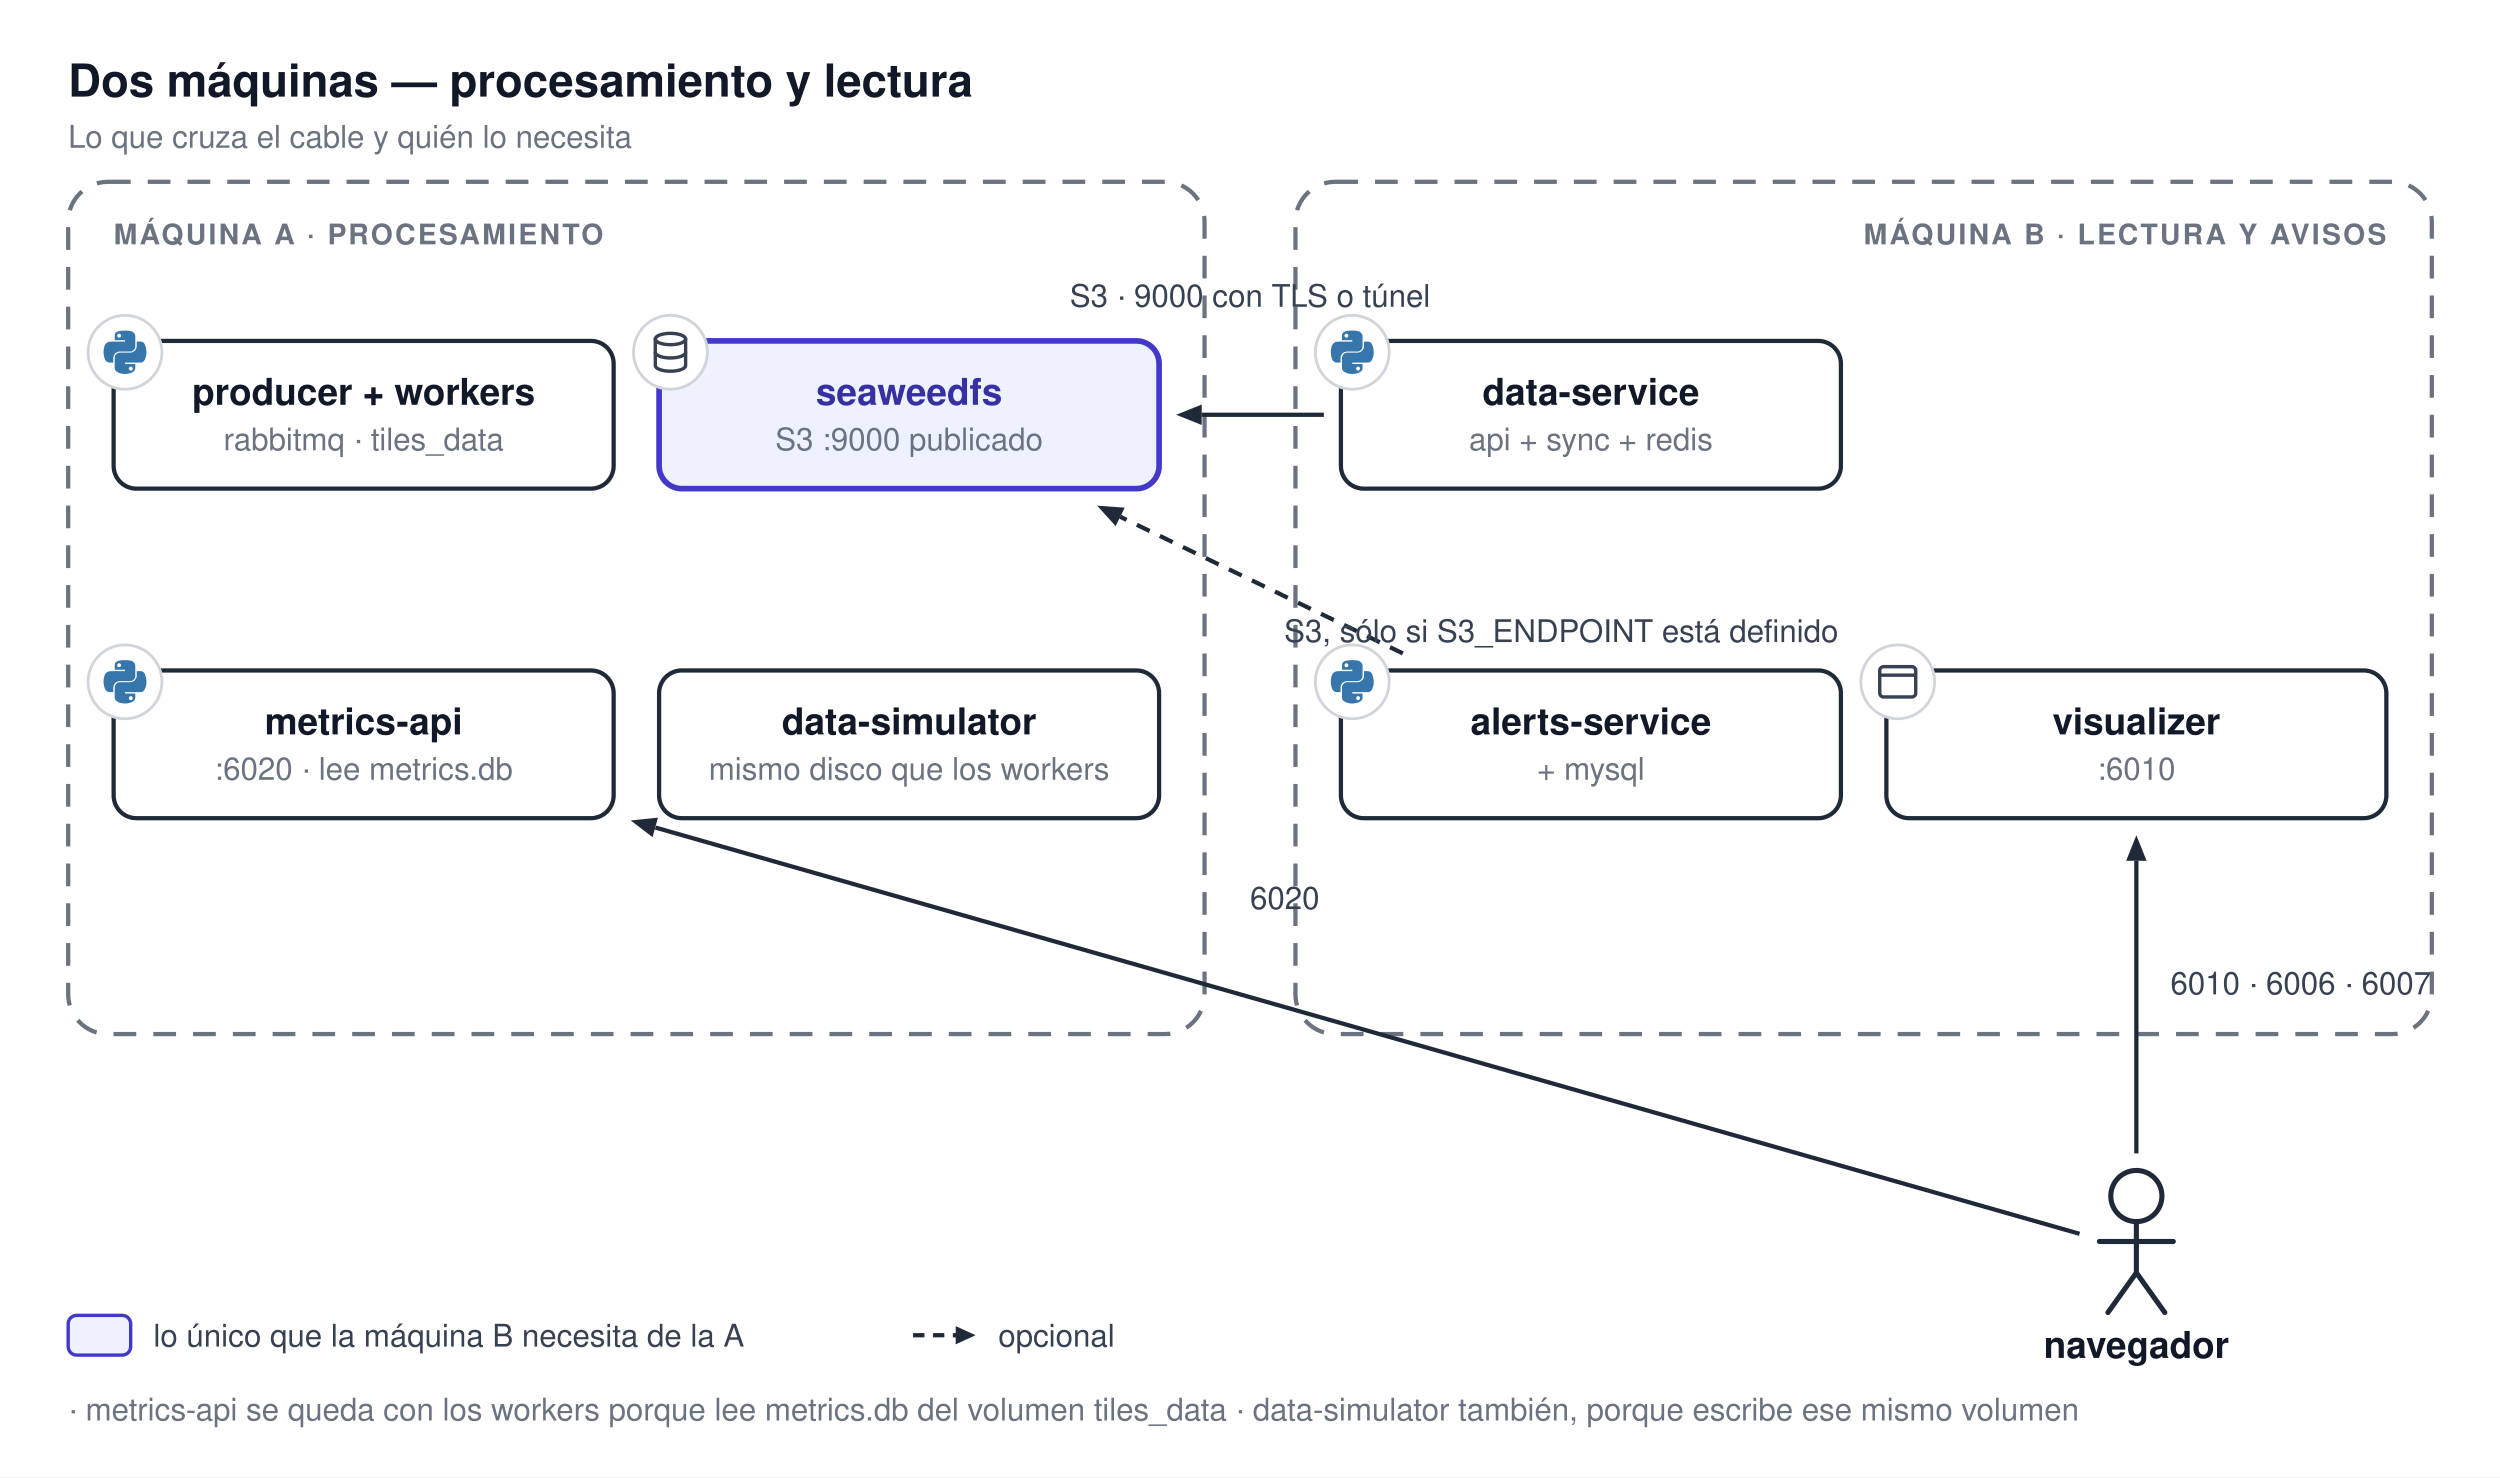
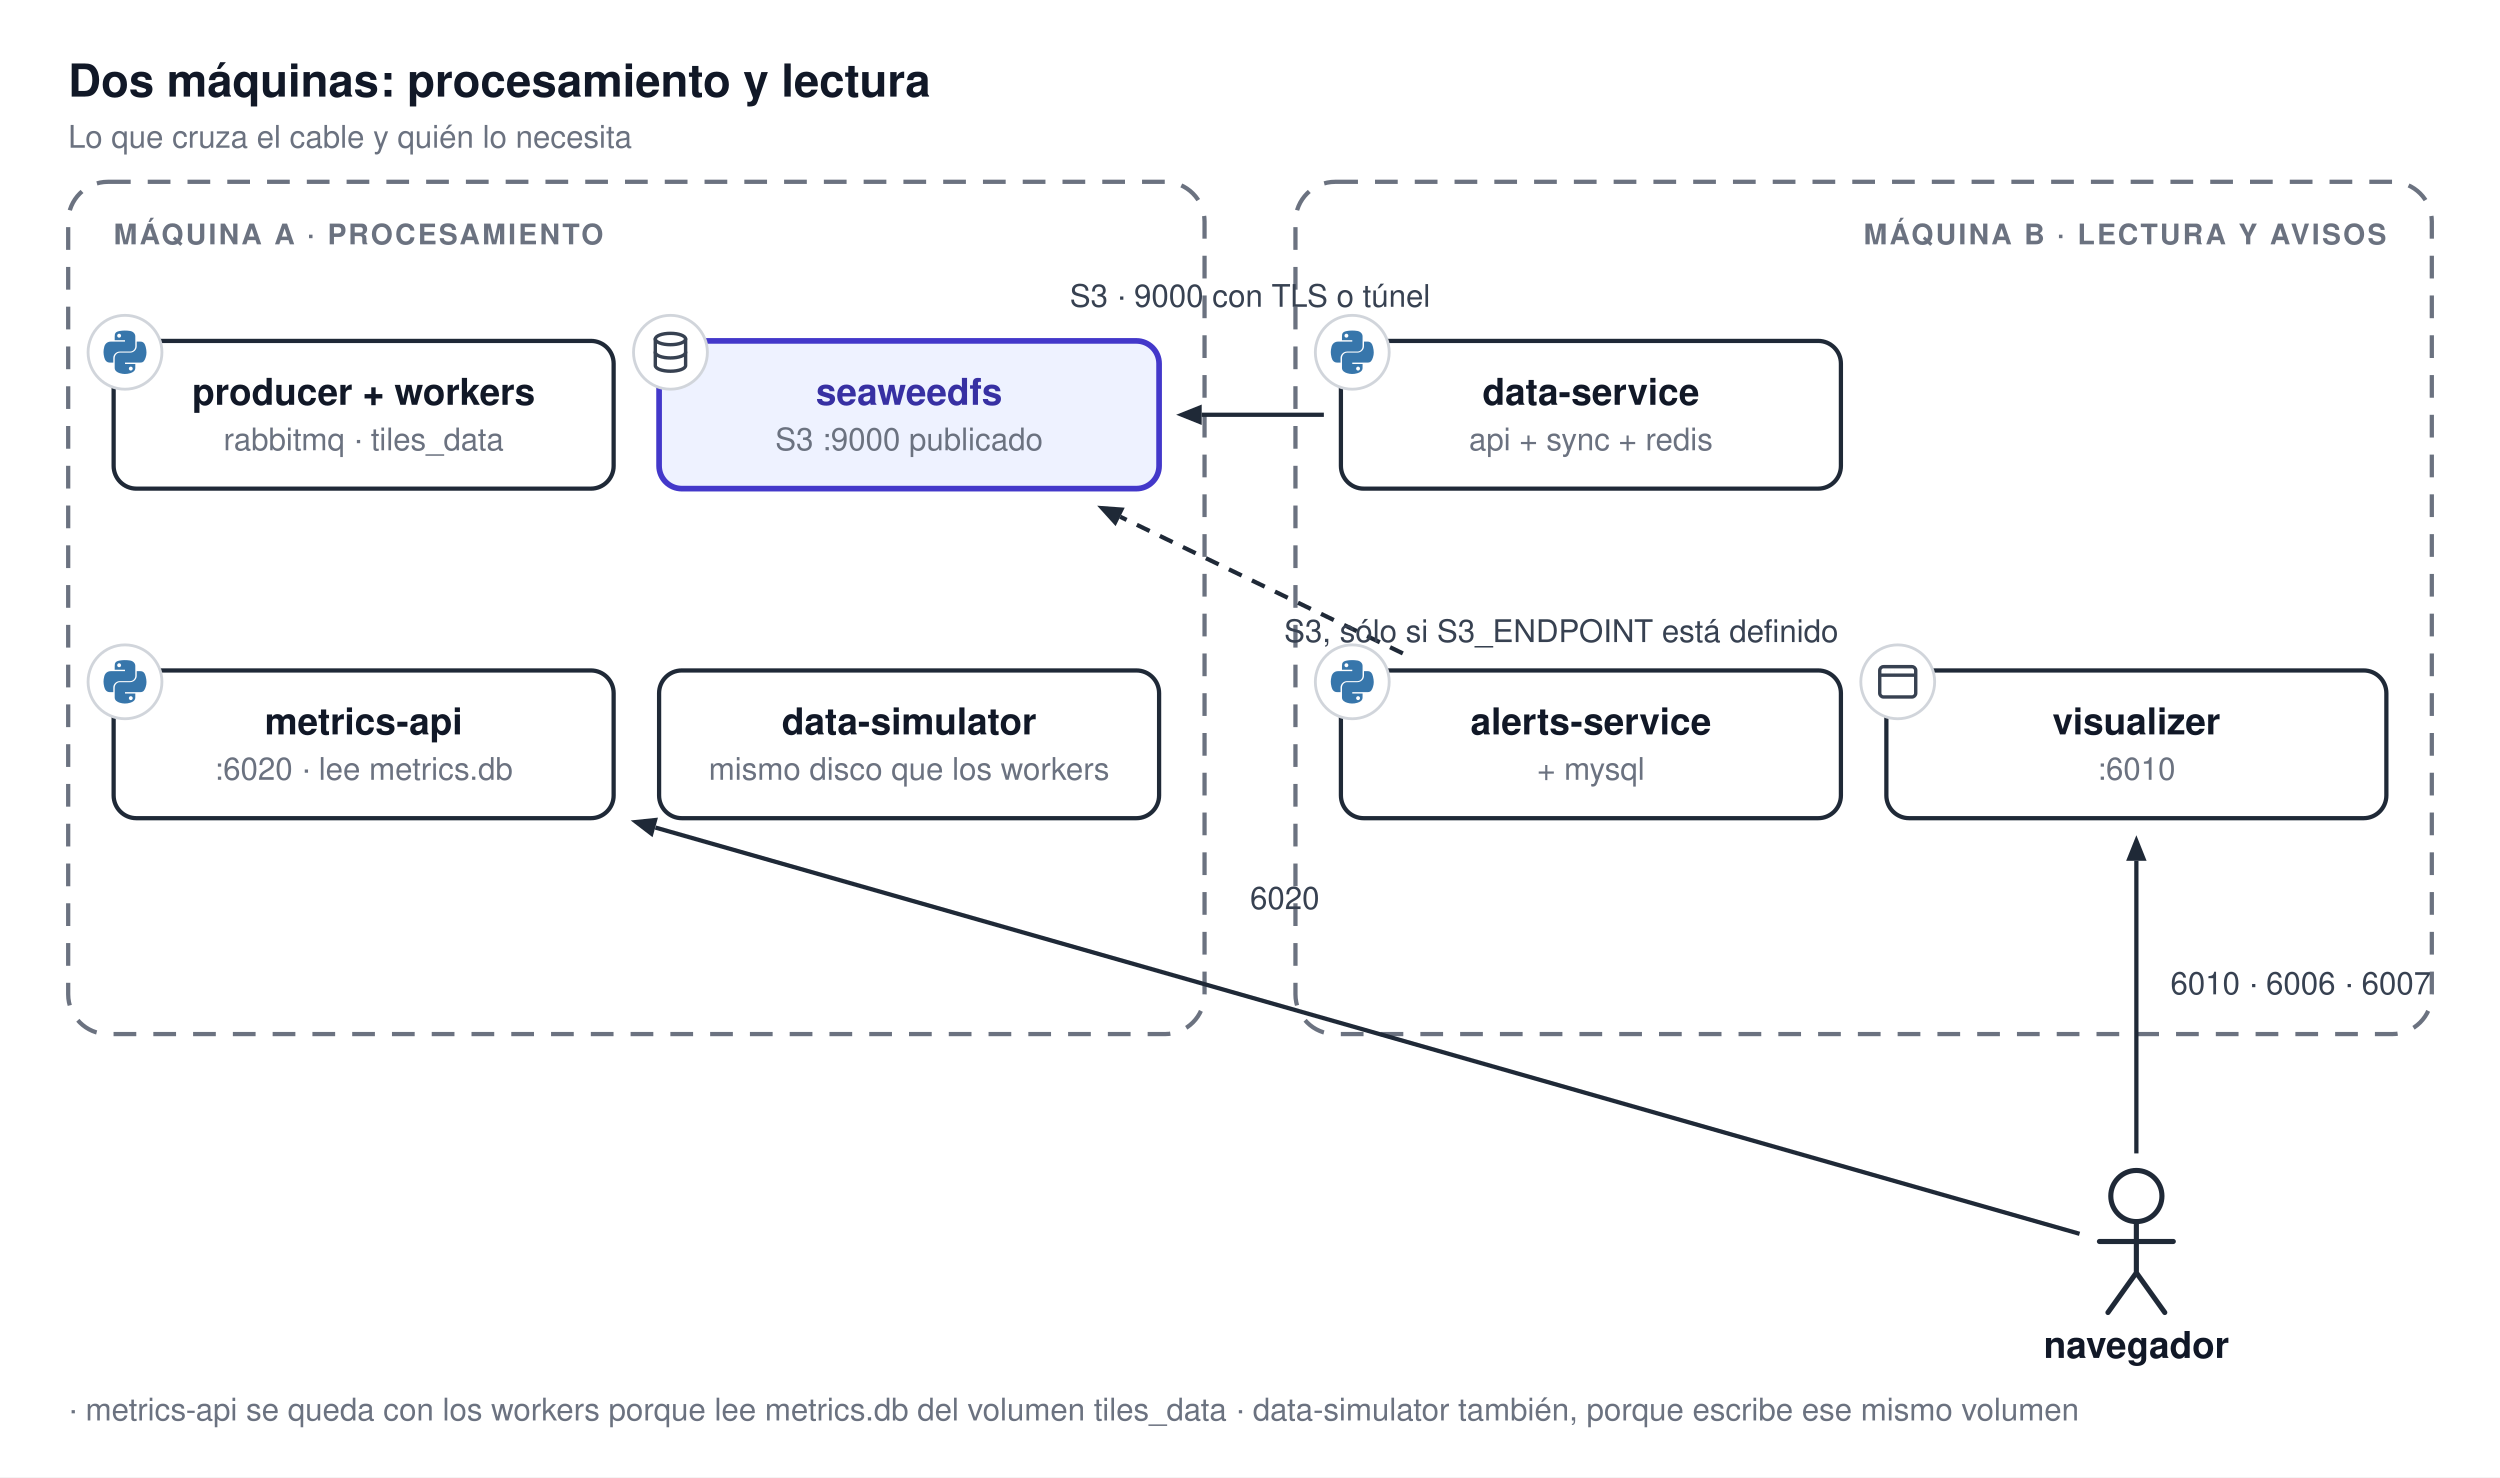
<svg xmlns="http://www.w3.org/2000/svg" viewBox="0 0 880 520" font-family="system-ui, 'Segoe UI', Helvetica, Arial, sans-serif">
  <rect width="880" height="520" fill="#ffffff" />
-   <text x="24" y="34" font-size="16" font-weight="600" fill="#111827">Dos máquinas — procesamiento y lectura</text>
+   <text x="24" y="34" font-size="16" font-weight="600" fill="#111827">Dos máquinas: procesamiento y lectura</text>
  <text x="24" y="52" font-size="11" fill="#6b7280">Lo que cruza el cable y quién lo necesita</text>
  <rect x="24" y="64" width="400" height="300" rx="14" fill="none" stroke="#6b7280" stroke-width="1.5" stroke-dasharray="8 6" />
  <text x="40" y="86" font-size="10" font-weight="600" letter-spacing="0.08em" fill="#6b7280">MÁQUINA A · PROCESAMIENTO</text>
  <rect x="456" y="64" width="400" height="300" rx="14" fill="none" stroke="#6b7280" stroke-width="1.5" stroke-dasharray="8 6" />
  <text x="840" y="86" font-size="10" font-weight="600" letter-spacing="0.08em" fill="#6b7280" text-anchor="end">MÁQUINA B · LECTURA Y AVISOS</text>
  <rect x="40" y="120" width="176" height="52" rx="8" fill="#ffffff" stroke="#1f2937" stroke-width="1.5" />
  <text x="128.0" y="142.5" font-size="13" font-weight="600" fill="#111827" text-anchor="middle">producer + workers</text>
  <text x="128.0" y="158.5" font-size="11" fill="#6b7280" text-anchor="middle">rabbitmq · tiles_data</text>
  <circle cx="44" cy="124" r="13" fill="#ffffff" stroke="#d1d5db" />
-   <g transform="translate(36.0 116.0) scale(0.125)">
+   <g transform="translate(36 116) scale(0.125)">
    <path fill="#3776AB" d="M49.33 62h29.159C86.606 62 93 55.132 93 46.981V19.183c0-7.912-6.632-13.856-14.555-15.176-5.014-.835-10.195-1.215-15.187-1.191-4.99.023-9.612.448-13.805 1.191C37.098 6.188 35 10.758 35 19.183V30h29v4H23.776c-8.484 0-15.914 5.108-18.237 14.811-2.681 11.12-2.8 17.919 0 29.53C7.614 86.983 12.569 93 21.054 93H31V79.952C31 70.315 39.428 62 49.33 62zm-1.838-39.11c-3.026 0-5.478-2.479-5.478-5.545 0-3.079 2.451-5.581 5.478-5.581 3.015 0 5.479 2.502 5.479 5.581-.001 3.066-2.465 5.545-5.479 5.545zm74.789 25.921C120.183 40.363 116.178 34 107.682 34H97v12.981C97 57.031 88.206 65 78.489 65H49.33C41.342 65 35 72.326 35 80.326v27.8c0 7.91 6.745 12.564 14.462 14.834 9.242 2.717 17.994 3.208 29.051 0C85.862 120.831 93 116.549 93 108.126V97H64v-4h43.682c8.484 0 11.647-5.776 14.599-14.66 3.047-9.145 2.916-17.799 0-29.529zm-41.955 55.606c3.027 0 5.479 2.479 5.479 5.547 0 3.076-2.451 5.579-5.479 5.579-3.015 0-5.478-2.502-5.478-5.579 0-3.068 2.463-5.547 5.478-5.547z" />
  </g>
  <rect x="232" y="120" width="176" height="52" rx="8" fill="#eef2ff" stroke="#4338ca" stroke-width="2" />
  <text x="320.0" y="142.5" font-size="13" font-weight="600" fill="#3730a3" text-anchor="middle">seaweedfs</text>
  <text x="320.0" y="158.5" font-size="11" fill="#6b7280" text-anchor="middle">S3 :9000 publicado</text>
  <circle cx="236" cy="124" r="13" fill="#ffffff" stroke="#d1d5db" />
-   <g transform="translate(228.0 116.0) scale(0.6667)" fill="none" stroke="#374151" stroke-width="1.8" stroke-linecap="round">
+   <g transform="translate(228 116) scale(0.6667)" fill="none" stroke="#374151" stroke-width="1.8" stroke-linecap="round">
    <ellipse cx="12" cy="5" rx="8" ry="3" />
    <path d="M4 5v14c0 1.66 3.58 3 8 3s8-1.34 8-3V5" />
    <path d="M4 12c0 1.66 3.58 3 8 3s8-1.34 8-3" />
  </g>
  <rect x="40" y="236" width="176" height="52" rx="8" fill="#ffffff" stroke="#1f2937" stroke-width="1.5" />
  <text x="128.0" y="258.5" font-size="13" font-weight="600" fill="#111827" text-anchor="middle">metrics-api</text>
  <text x="128.0" y="274.5" font-size="11" fill="#6b7280" text-anchor="middle">:6020 · lee metrics.db</text>
  <circle cx="44" cy="240" r="13" fill="#ffffff" stroke="#d1d5db" />
-   <g transform="translate(36.0 232.0) scale(0.125)">
+   <g transform="translate(36 232) scale(0.125)">
    <path fill="#3776AB" d="M49.33 62h29.159C86.606 62 93 55.132 93 46.981V19.183c0-7.912-6.632-13.856-14.555-15.176-5.014-.835-10.195-1.215-15.187-1.191-4.99.023-9.612.448-13.805 1.191C37.098 6.188 35 10.758 35 19.183V30h29v4H23.776c-8.484 0-15.914 5.108-18.237 14.811-2.681 11.12-2.8 17.919 0 29.53C7.614 86.983 12.569 93 21.054 93H31V79.952C31 70.315 39.428 62 49.33 62zm-1.838-39.11c-3.026 0-5.478-2.479-5.478-5.545 0-3.079 2.451-5.581 5.478-5.581 3.015 0 5.479 2.502 5.479 5.581-.001 3.066-2.465 5.545-5.479 5.545zm74.789 25.921C120.183 40.363 116.178 34 107.682 34H97v12.981C97 57.031 88.206 65 78.489 65H49.33C41.342 65 35 72.326 35 80.326v27.8c0 7.91 6.745 12.564 14.462 14.834 9.242 2.717 17.994 3.208 29.051 0C85.862 120.831 93 116.549 93 108.126V97H64v-4h43.682c8.484 0 11.647-5.776 14.599-14.66 3.047-9.145 2.916-17.799 0-29.529zm-41.955 55.606c3.027 0 5.479 2.479 5.479 5.547 0 3.076-2.451 5.579-5.479 5.579-3.015 0-5.478-2.502-5.478-5.579 0-3.068 2.463-5.547 5.478-5.547z" />
  </g>
  <rect x="232" y="236" width="176" height="52" rx="8" fill="#ffffff" stroke="#1f2937" stroke-width="1.5" />
  <text x="320.0" y="258.5" font-size="13" font-weight="600" fill="#111827" text-anchor="middle">data-simulator</text>
  <text x="320.0" y="274.5" font-size="11" fill="#6b7280" text-anchor="middle">mismo disco que los workers</text>
  <rect x="472" y="120" width="176" height="52" rx="8" fill="#ffffff" stroke="#1f2937" stroke-width="1.5" />
  <text x="560.0" y="142.5" font-size="13" font-weight="600" fill="#111827" text-anchor="middle">data-service</text>
  <text x="560.0" y="158.5" font-size="11" fill="#6b7280" text-anchor="middle">api + sync + redis</text>
  <circle cx="476" cy="124" r="13" fill="#ffffff" stroke="#d1d5db" />
-   <g transform="translate(468.0 116.0) scale(0.125)">
+   <g transform="translate(468 116) scale(0.125)">
    <path fill="#3776AB" d="M49.33 62h29.159C86.606 62 93 55.132 93 46.981V19.183c0-7.912-6.632-13.856-14.555-15.176-5.014-.835-10.195-1.215-15.187-1.191-4.99.023-9.612.448-13.805 1.191C37.098 6.188 35 10.758 35 19.183V30h29v4H23.776c-8.484 0-15.914 5.108-18.237 14.811-2.681 11.12-2.8 17.919 0 29.53C7.614 86.983 12.569 93 21.054 93H31V79.952C31 70.315 39.428 62 49.33 62zm-1.838-39.11c-3.026 0-5.478-2.479-5.478-5.545 0-3.079 2.451-5.581 5.478-5.581 3.015 0 5.479 2.502 5.479 5.581-.001 3.066-2.465 5.545-5.479 5.545zm74.789 25.921C120.183 40.363 116.178 34 107.682 34H97v12.981C97 57.031 88.206 65 78.489 65H49.33C41.342 65 35 72.326 35 80.326v27.8c0 7.91 6.745 12.564 14.462 14.834 9.242 2.717 17.994 3.208 29.051 0C85.862 120.831 93 116.549 93 108.126V97H64v-4h43.682c8.484 0 11.647-5.776 14.599-14.66 3.047-9.145 2.916-17.799 0-29.529zm-41.955 55.606c3.027 0 5.479 2.479 5.479 5.547 0 3.076-2.451 5.579-5.479 5.579-3.015 0-5.478-2.502-5.478-5.579 0-3.068 2.463-5.547 5.478-5.547z" />
  </g>
  <rect x="472" y="236" width="176" height="52" rx="8" fill="#ffffff" stroke="#1f2937" stroke-width="1.5" />
  <text x="560.0" y="258.5" font-size="13" font-weight="600" fill="#111827" text-anchor="middle">alerts-service</text>
  <text x="560.0" y="274.5" font-size="11" fill="#6b7280" text-anchor="middle">+ mysql</text>
  <circle cx="476" cy="240" r="13" fill="#ffffff" stroke="#d1d5db" />
-   <g transform="translate(468.0 232.0) scale(0.125)">
+   <g transform="translate(468 232) scale(0.125)">
    <path fill="#3776AB" d="M49.33 62h29.159C86.606 62 93 55.132 93 46.981V19.183c0-7.912-6.632-13.856-14.555-15.176-5.014-.835-10.195-1.215-15.187-1.191-4.99.023-9.612.448-13.805 1.191C37.098 6.188 35 10.758 35 19.183V30h29v4H23.776c-8.484 0-15.914 5.108-18.237 14.811-2.681 11.12-2.8 17.919 0 29.53C7.614 86.983 12.569 93 21.054 93H31V79.952C31 70.315 39.428 62 49.33 62zm-1.838-39.11c-3.026 0-5.478-2.479-5.478-5.545 0-3.079 2.451-5.581 5.478-5.581 3.015 0 5.479 2.502 5.479 5.581-.001 3.066-2.465 5.545-5.479 5.545zm74.789 25.921C120.183 40.363 116.178 34 107.682 34H97v12.981C97 57.031 88.206 65 78.489 65H49.33C41.342 65 35 72.326 35 80.326v27.8c0 7.91 6.745 12.564 14.462 14.834 9.242 2.717 17.994 3.208 29.051 0C85.862 120.831 93 116.549 93 108.126V97H64v-4h43.682c8.484 0 11.647-5.776 14.599-14.66 3.047-9.145 2.916-17.799 0-29.529zm-41.955 55.606c3.027 0 5.479 2.479 5.479 5.547 0 3.076-2.451 5.579-5.479 5.579-3.015 0-5.478-2.502-5.478-5.579 0-3.068 2.463-5.547 5.478-5.547z" />
  </g>
  <rect x="664" y="236" width="176" height="52" rx="8" fill="#ffffff" stroke="#1f2937" stroke-width="1.5" />
  <text x="752.0" y="258.5" font-size="13" font-weight="600" fill="#111827" text-anchor="middle">visualizer</text>
  <text x="752.0" y="274.5" font-size="11" fill="#6b7280" text-anchor="middle">:6010</text>
  <circle cx="668" cy="240" r="13" fill="#ffffff" stroke="#d1d5db" />
-   <g transform="translate(660.0 232.0) scale(0.6667)" fill="none" stroke="#374151" stroke-width="1.8" stroke-linejoin="round">
+   <g transform="translate(660 232) scale(0.6667)" fill="none" stroke="#374151" stroke-width="1.8" stroke-linejoin="round">
    <rect x="2.5" y="4" width="19" height="16" rx="2" />
    <path d="M2.5 8.5h19M5.5 6.3h.01M8 6.3h.01M10.5 6.3h.01" />
  </g>
  <circle cx="752" cy="421" r="9" fill="none" stroke="#1f2937" stroke-width="1.8" />
  <path d="M752 430V448M739 437H765M752 448L742 462M752 448L762 462" stroke="#1f2937" stroke-width="1.8" fill="none" stroke-linecap="round" />
  <text x="752" y="478" font-size="13" font-weight="600" fill="#111827" text-anchor="middle">navegador</text>
  <line x1="466.0" y1="146.0" x2="423.0" y2="146.0" stroke="#1f2937" stroke-width="1.5" />
  <polygon points="414.0,146.0 423.0,142.4 423.0,149.6" fill="#1f2937" />
  <text x="440.0" y="108.0" font-size="11" fill="#374151" text-anchor="middle">S3 · 9000 con TLS o túnel</text>
  <line x1="493.8" y1="230.0" x2="394.3" y2="181.9" stroke="#1f2937" stroke-width="1.5" stroke-dasharray="5 4" />
  <polygon points="386.2,178.0 395.9,178.7 392.7,185.2" fill="#1f2937" />
  <text x="452.0" y="226.0" font-size="11" fill="#374151" text-anchor="start">S3, sólo si S3_ENDPOINT está definido</text>
  <line x1="752.0" y1="406.0" x2="752.0" y2="303.0" stroke="#1f2937" stroke-width="1.5" />
  <polygon points="752.0,294.0 755.6,303.0 748.4,303.0" fill="#1f2937" />
  <text x="764.0" y="350.0" font-size="11" fill="#374151" text-anchor="start">6010 · 6006 · 6007</text>
  <line x1="732.0" y1="434.3" x2="230.7" y2="291.3" stroke="#1f2937" stroke-width="1.5" />
  <polygon points="222.0,288.8 231.6,287.8 229.7,294.7" fill="#1f2937" />
  <text x="440.0" y="320.0" font-size="11" fill="#374151" text-anchor="start">6020</text>
-   <rect x="24.0" y="463" width="22" height="14" rx="3" fill="#eef2ff" stroke="#4338ca" stroke-width="1.2" />
-   <text x="54.0" y="474" font-size="11" fill="#374151">lo único que la máquina B necesita de la A</text>
-   <line x1="321.4" y1="470" x2="337.4" y2="470" stroke="#1f2937" stroke-width="1.5" stroke-dasharray="4 3" />
-   <polygon points="343.4,470 336.4,466.8 336.4,473.2" fill="#1f2937" />
-   <text x="351.4" y="474" font-size="11" fill="#374151">opcional</text>
  <text x="24" y="500" font-size="11" fill="#6b7280">· metrics-api se queda con los workers porque lee metrics.db del volumen tiles_data · data-simulator también, porque escribe ese mismo volumen</text>
</svg>
